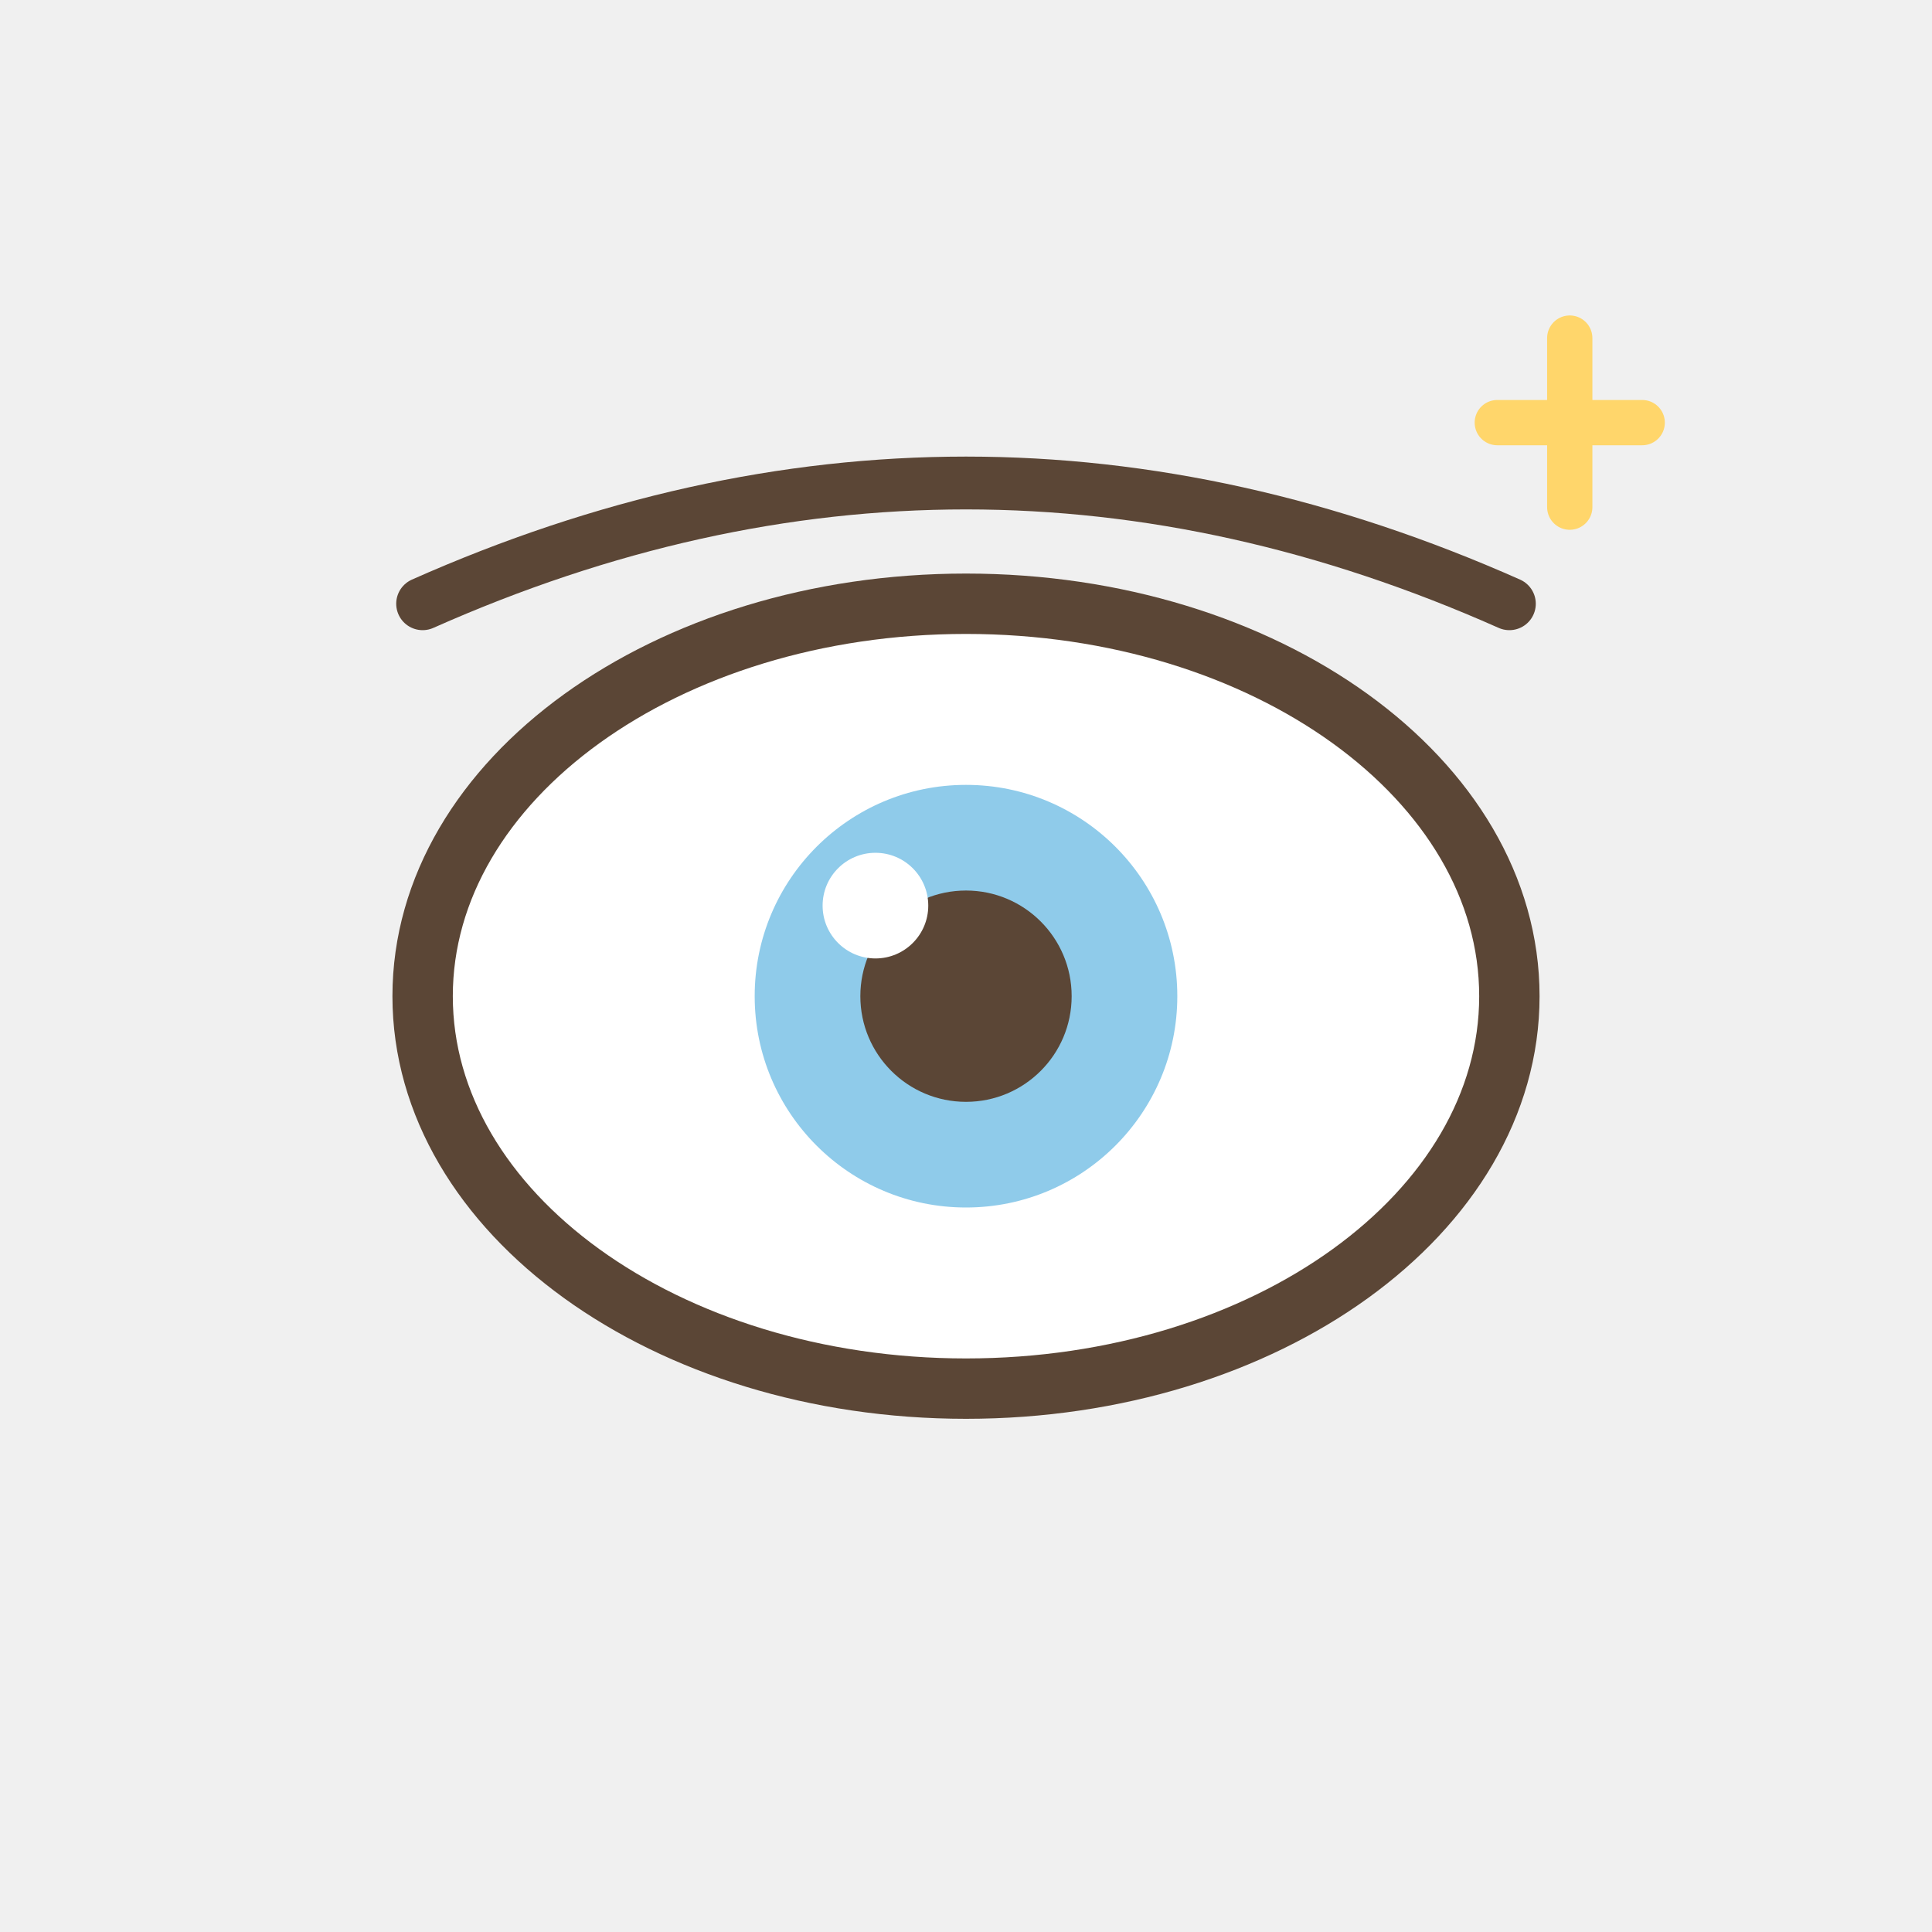
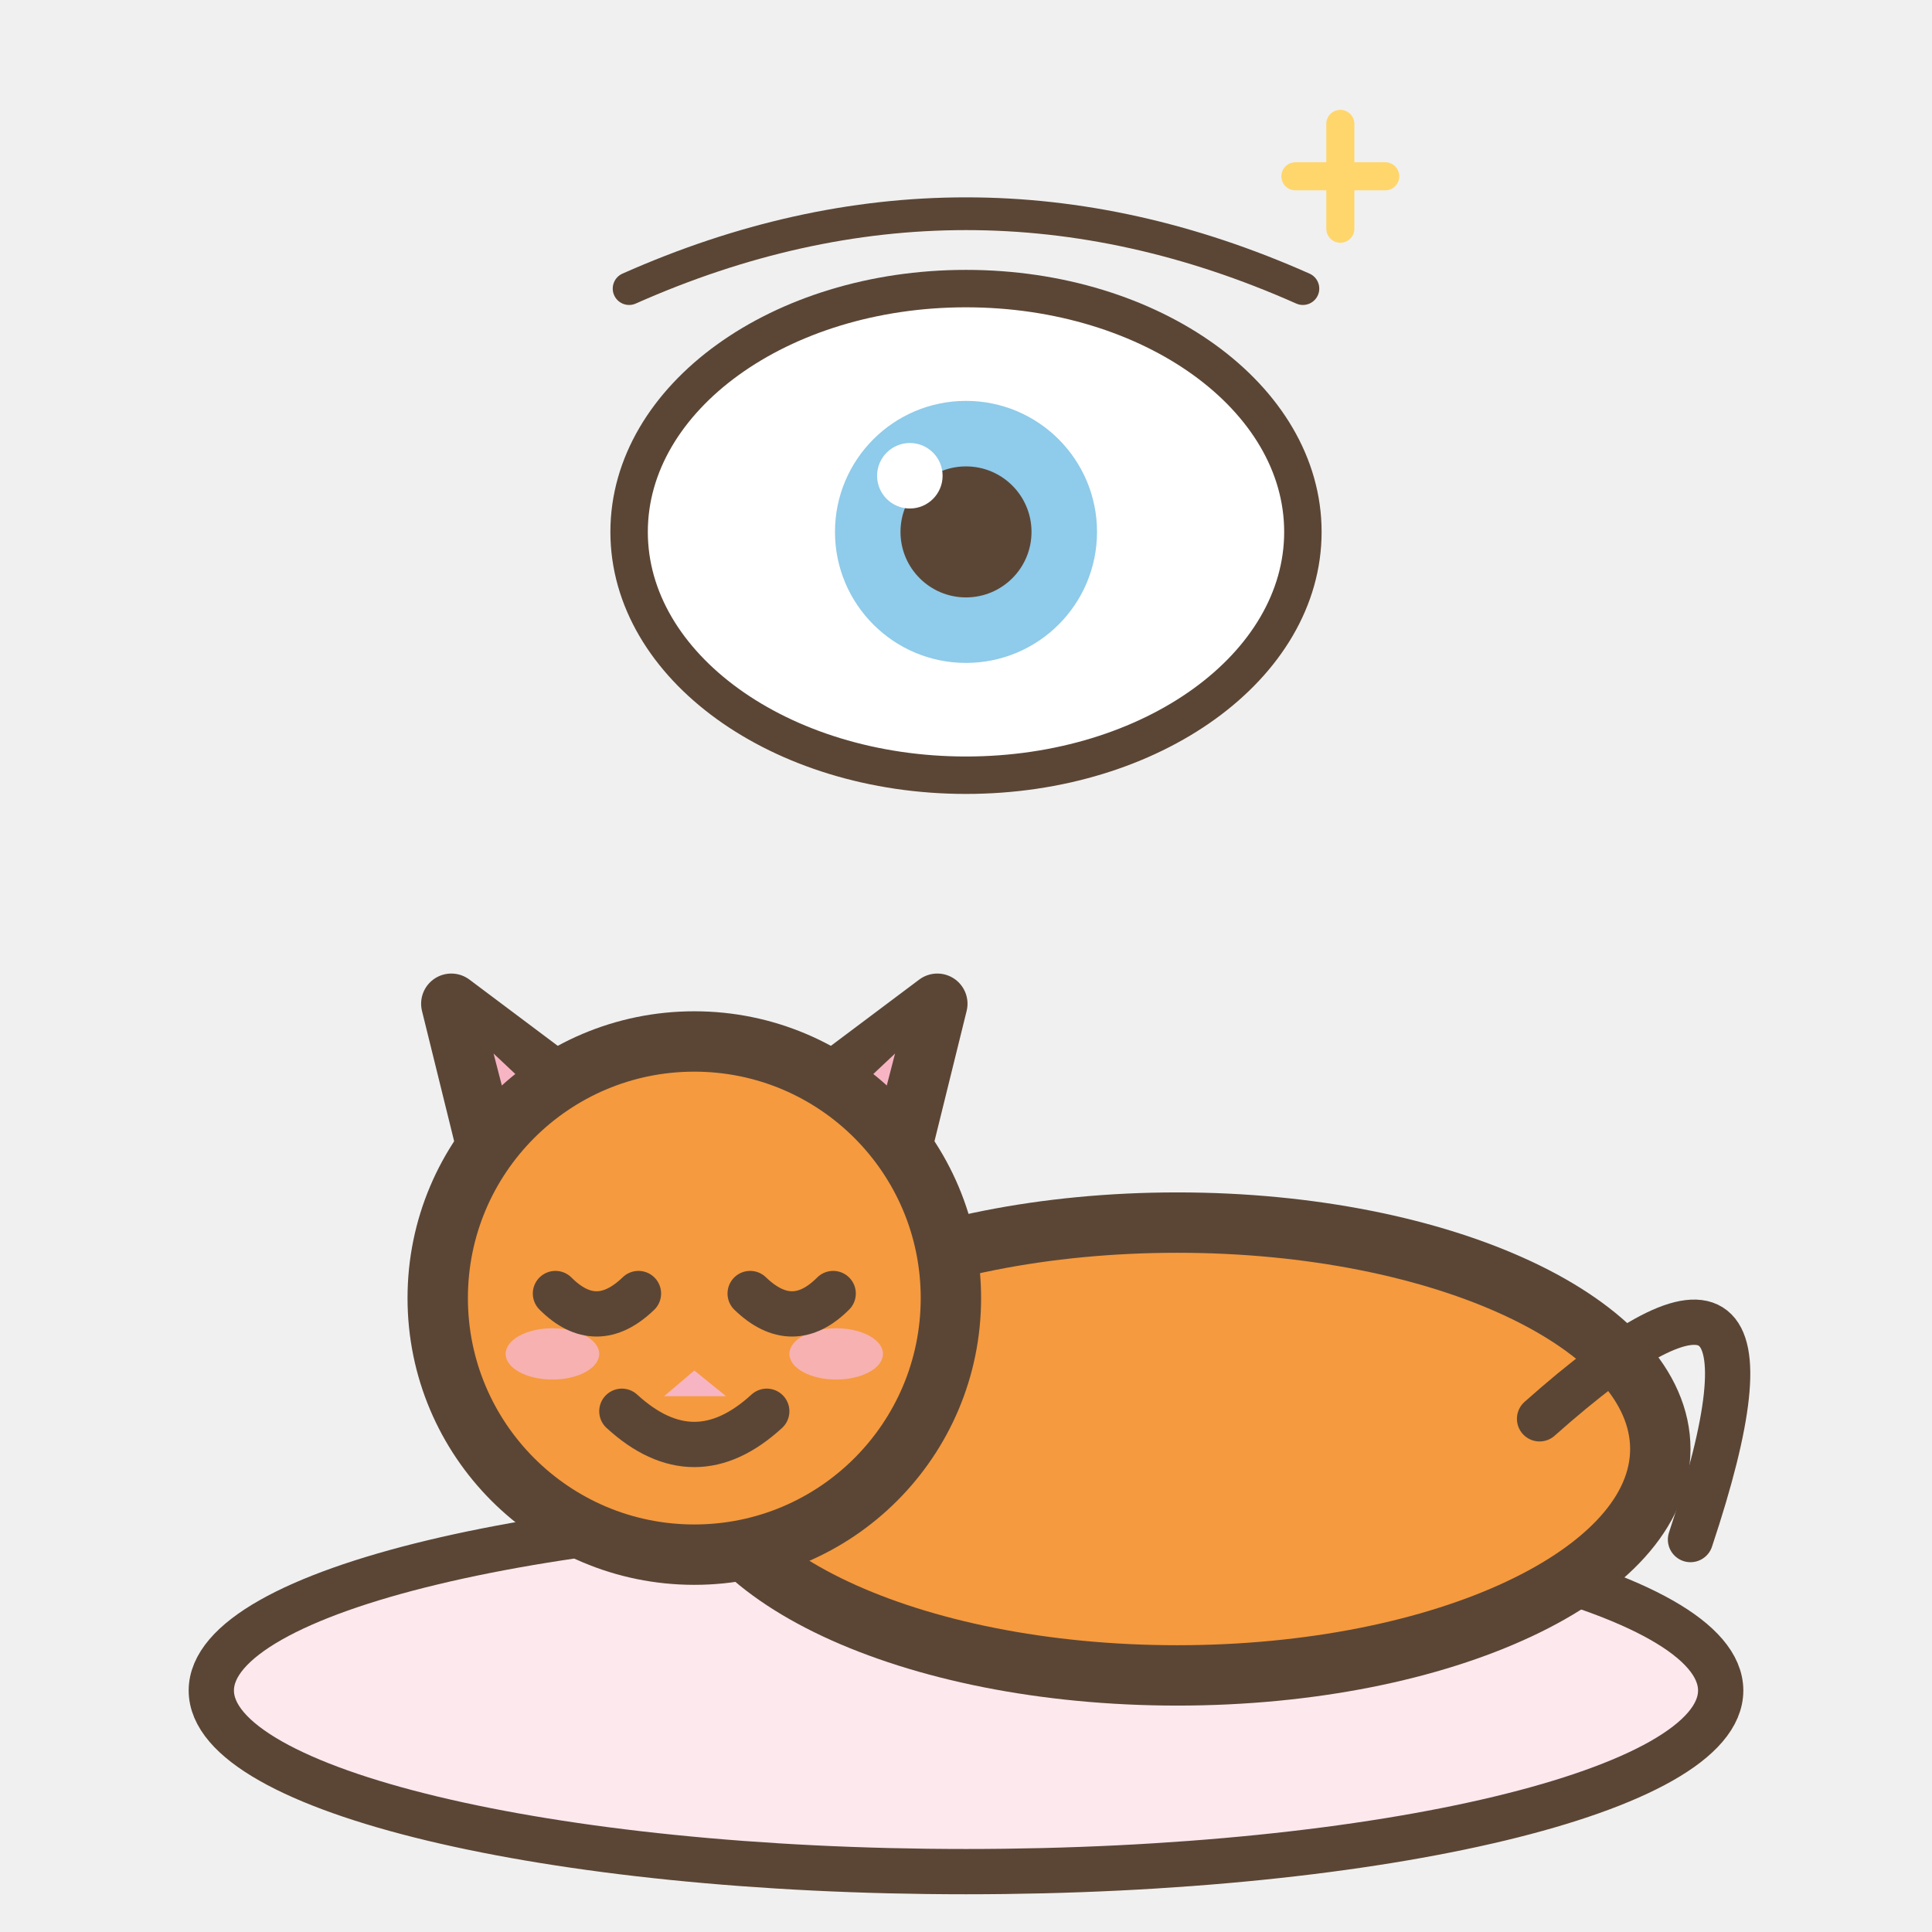
<svg xmlns="http://www.w3.org/2000/svg" viewBox="0 0 128 128" fill="none">
-   <ellipse cx="64" cy="66" rx="36" ry="26" fill="#FFFFFF" stroke="#5B4636" stroke-width="4" stroke-linecap="round" stroke-linejoin="round" />
-   <circle cx="64" cy="66" r="14" fill="#8FCBEA" />
-   <circle cx="64" cy="66" r="7" fill="#5B4636" />
-   <circle cx="58" cy="60" r="3.5" fill="#FFFFFF" />
-   <path d="M28 40 Q64 24 100 40" fill="none" stroke="#5B4636" stroke-width="3.5" stroke-linecap="round" stroke-linejoin="round" />
-   <path d="M104 22.4 V33.6 M99.2 28 H108.8" stroke="#FFD66B" stroke-width="3" stroke-linecap="round" />
+   <g transform="translate(64,34) scale(0.62) translate(-64,-64)">
+     <ellipse cx="64" cy="66" rx="36" ry="26" fill="#FFFFFF" stroke="#5B4636" stroke-width="4" stroke-linecap="round" stroke-linejoin="round" />
+     <circle cx="64" cy="66" r="14" fill="#8FCBEA" />
+     <circle cx="64" cy="66" r="7" fill="#5B4636" />
+     <circle cx="58" cy="60" r="3.5" fill="#FFFFFF" />
+     <path d="M28 40 Q64 24 100 40" fill="none" stroke="#5B4636" stroke-width="3.5" stroke-linecap="round" stroke-linejoin="round" />
+     <path d="M104 22.4 V33.6 M99.2 28 H108.8" stroke="#FFD66B" stroke-width="3" stroke-linecap="round" />
+   </g>
+   <ellipse cx="64" cy="112" rx="50" ry="12" fill="#FDE8EE" stroke="#5B4636" stroke-width="3" stroke-linecap="round" stroke-linejoin="round" />
+   <ellipse cx="78" cy="96" rx="32" ry="15" fill="#F59A3E" stroke="#5B4636" stroke-width="4" stroke-linecap="round" stroke-linejoin="round" />
+   <path d="M43.5 76.7 L29.9 66.5 L33.8 82.3 Z" fill="#F59A3E" stroke="#5B4636" stroke-width="4" stroke-linecap="round" stroke-linejoin="round" />
+   <path d="M41.2 77.8 L32.7 69.8 L35.5 80.6 Z" fill="#F7B5C4" />
+   <path d="M48.5 76.7 L62.1 66.5 L58.2 82.3 Z" fill="#F59A3E" stroke="#5B4636" stroke-width="4" stroke-linecap="round" stroke-linejoin="round" />
+   <path d="M50.8 77.8 L59.3 69.8 L56.5 80.6 Z" fill="#F7B5C4" />
+   <circle cx="46.0" cy="86.0" r="17.0" fill="#F59A3E" stroke="#5B4636" stroke-width="4" stroke-linecap="round" stroke-linejoin="round" />
+   <ellipse cx="36.6" cy="89.7" rx="3.1" ry="1.7" fill="#F7B5C4" opacity=".85" />
+   <ellipse cx="55.4" cy="89.7" rx="3.1" ry="1.7" fill="#F7B5C4" opacity=".85" />
+   <path d="M36.8 85.7 Q39.5 88.4 42.3 85.7" stroke="#5B4636" stroke-width="3" stroke-linecap="round" stroke-linejoin="round" />
+   <path d="M49.7 85.7 Q52.5 88.4 55.2 85.7" stroke="#5B4636" stroke-width="3" stroke-linecap="round" stroke-linejoin="round" />
+   <path d="M46.0 90.8 l-2.0 1.7 h4.1 Z" fill="#F7B5C4" />
+   <path d="M41.2 93.5 Q46.0 97.9 50.8 93.5" stroke="#5B4636" stroke-width="3" stroke-linecap="round" stroke-linejoin="round" />
+   <path d="M102 94 Q120 78 112 102" stroke="#5B4636" stroke-width="3" stroke-linecap="round" stroke-linejoin="round" fill="none" />
</svg>
